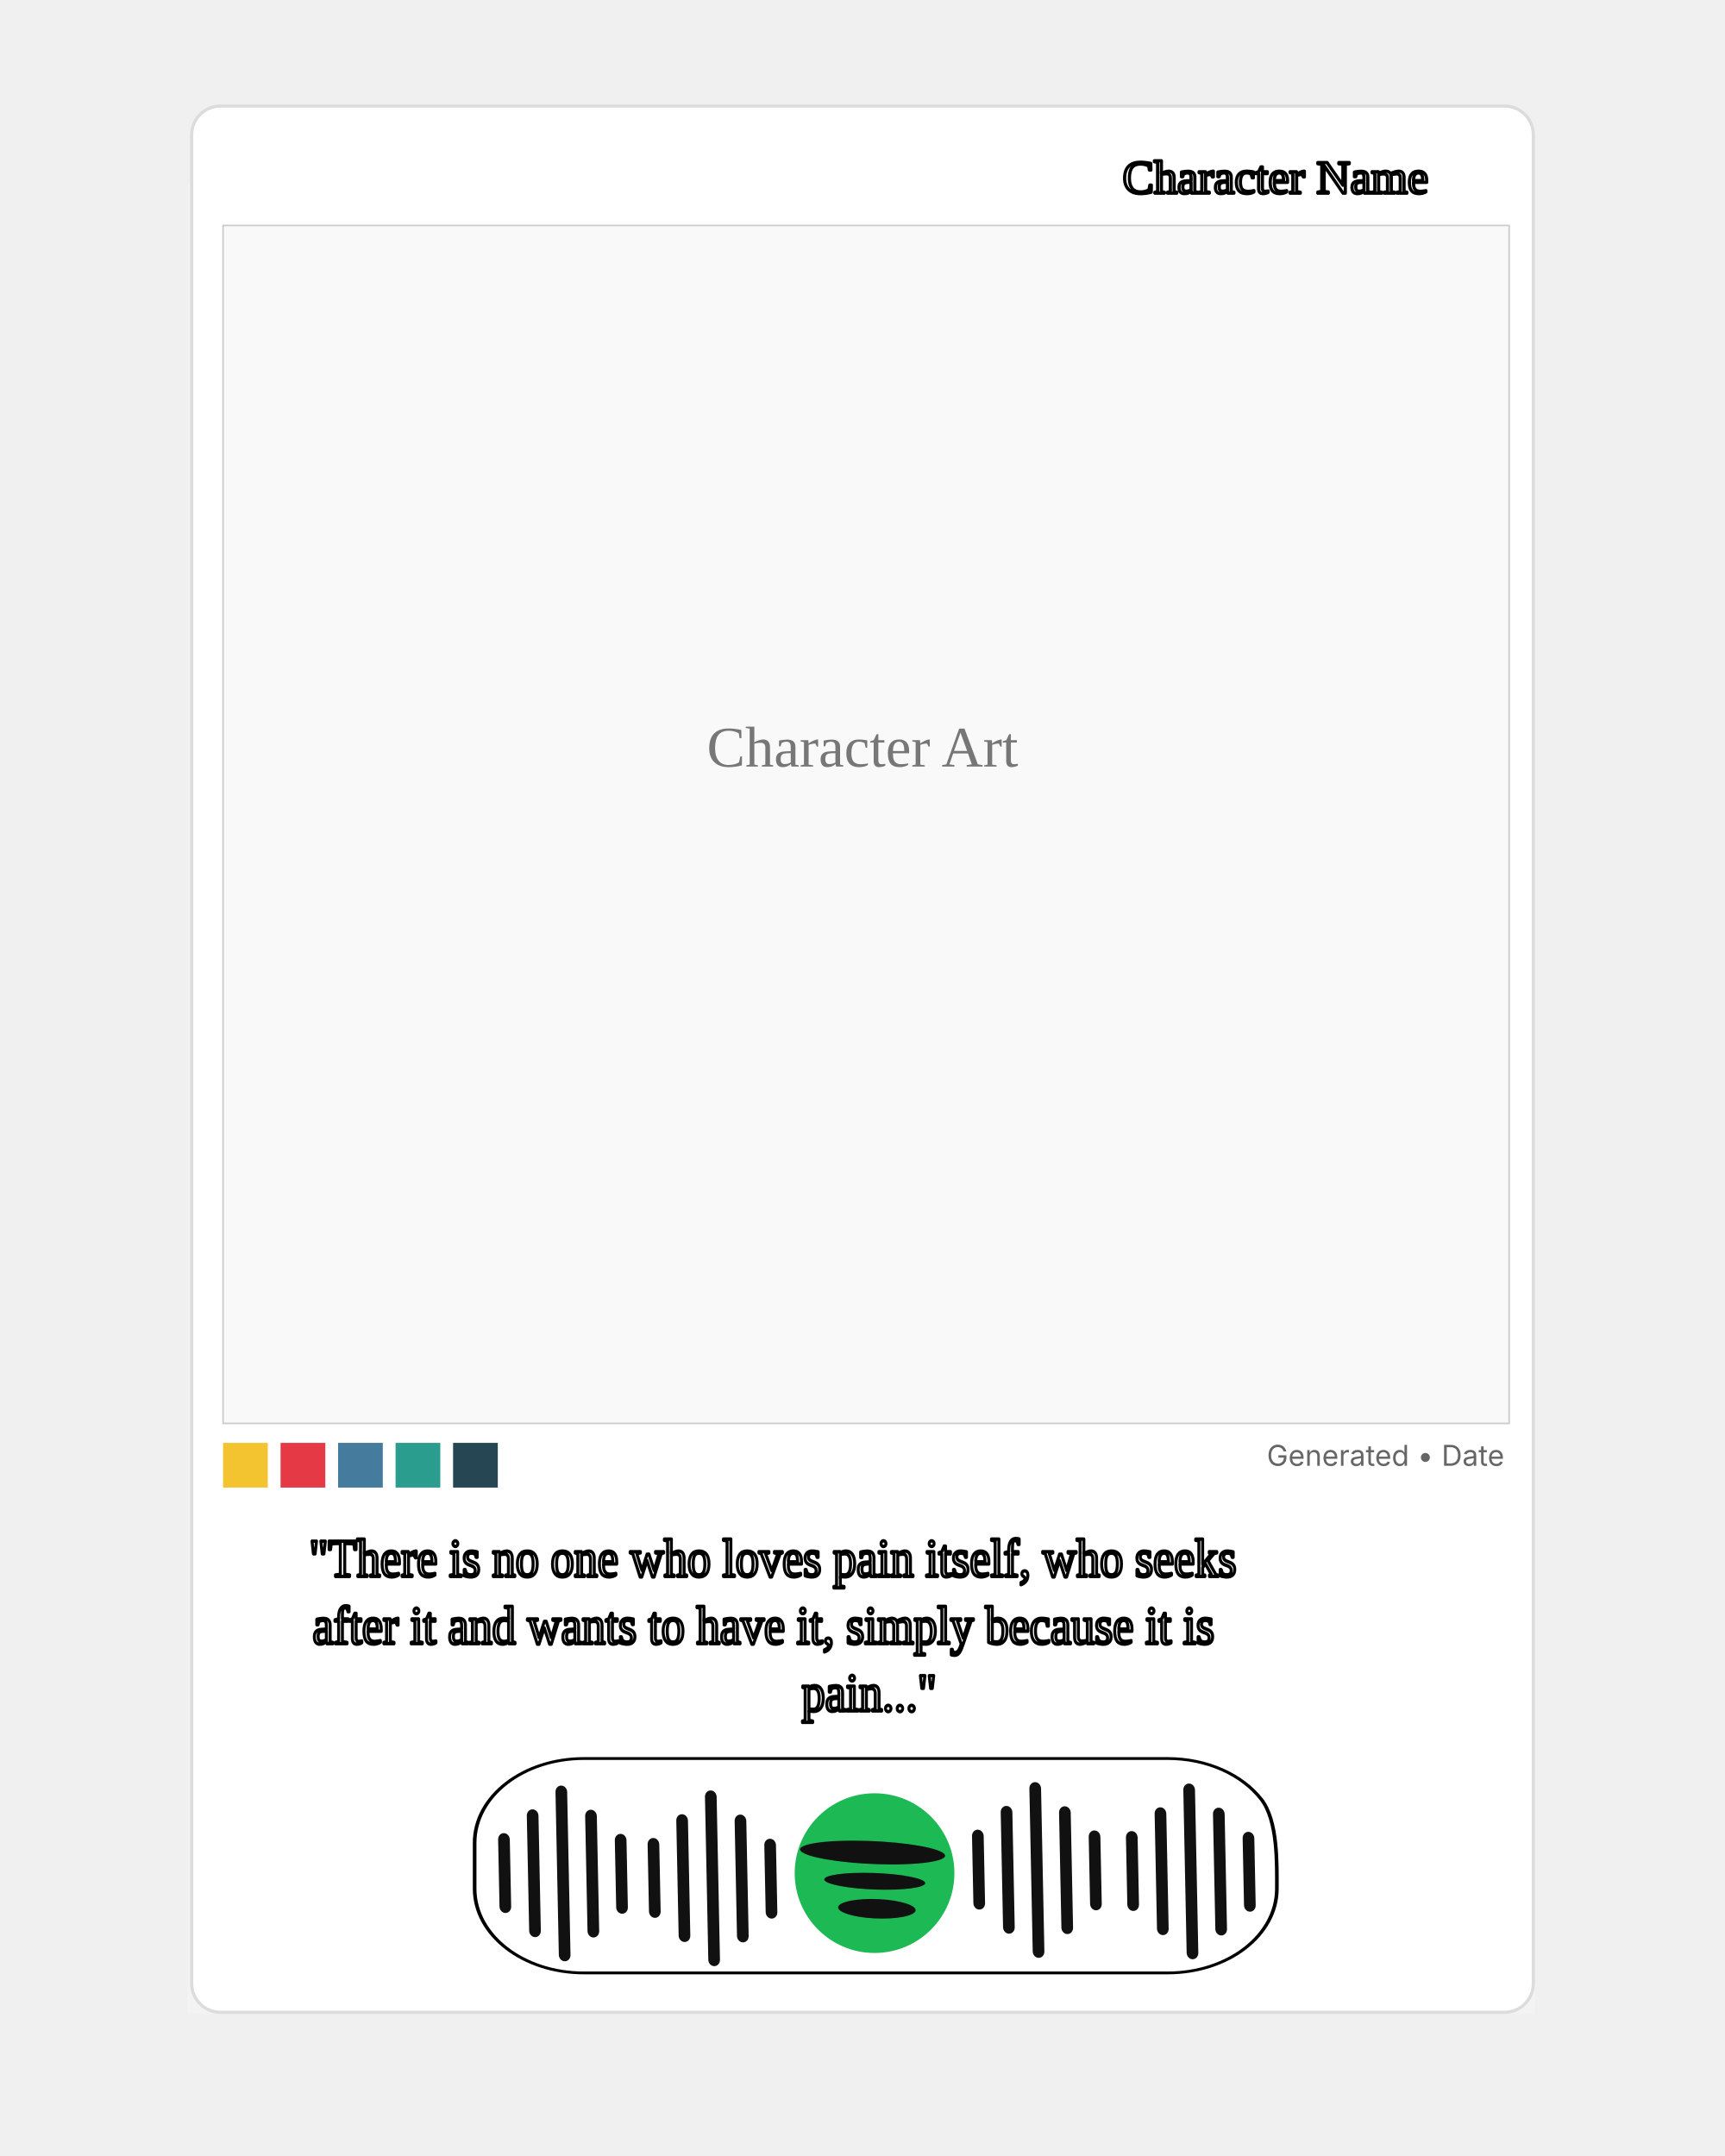
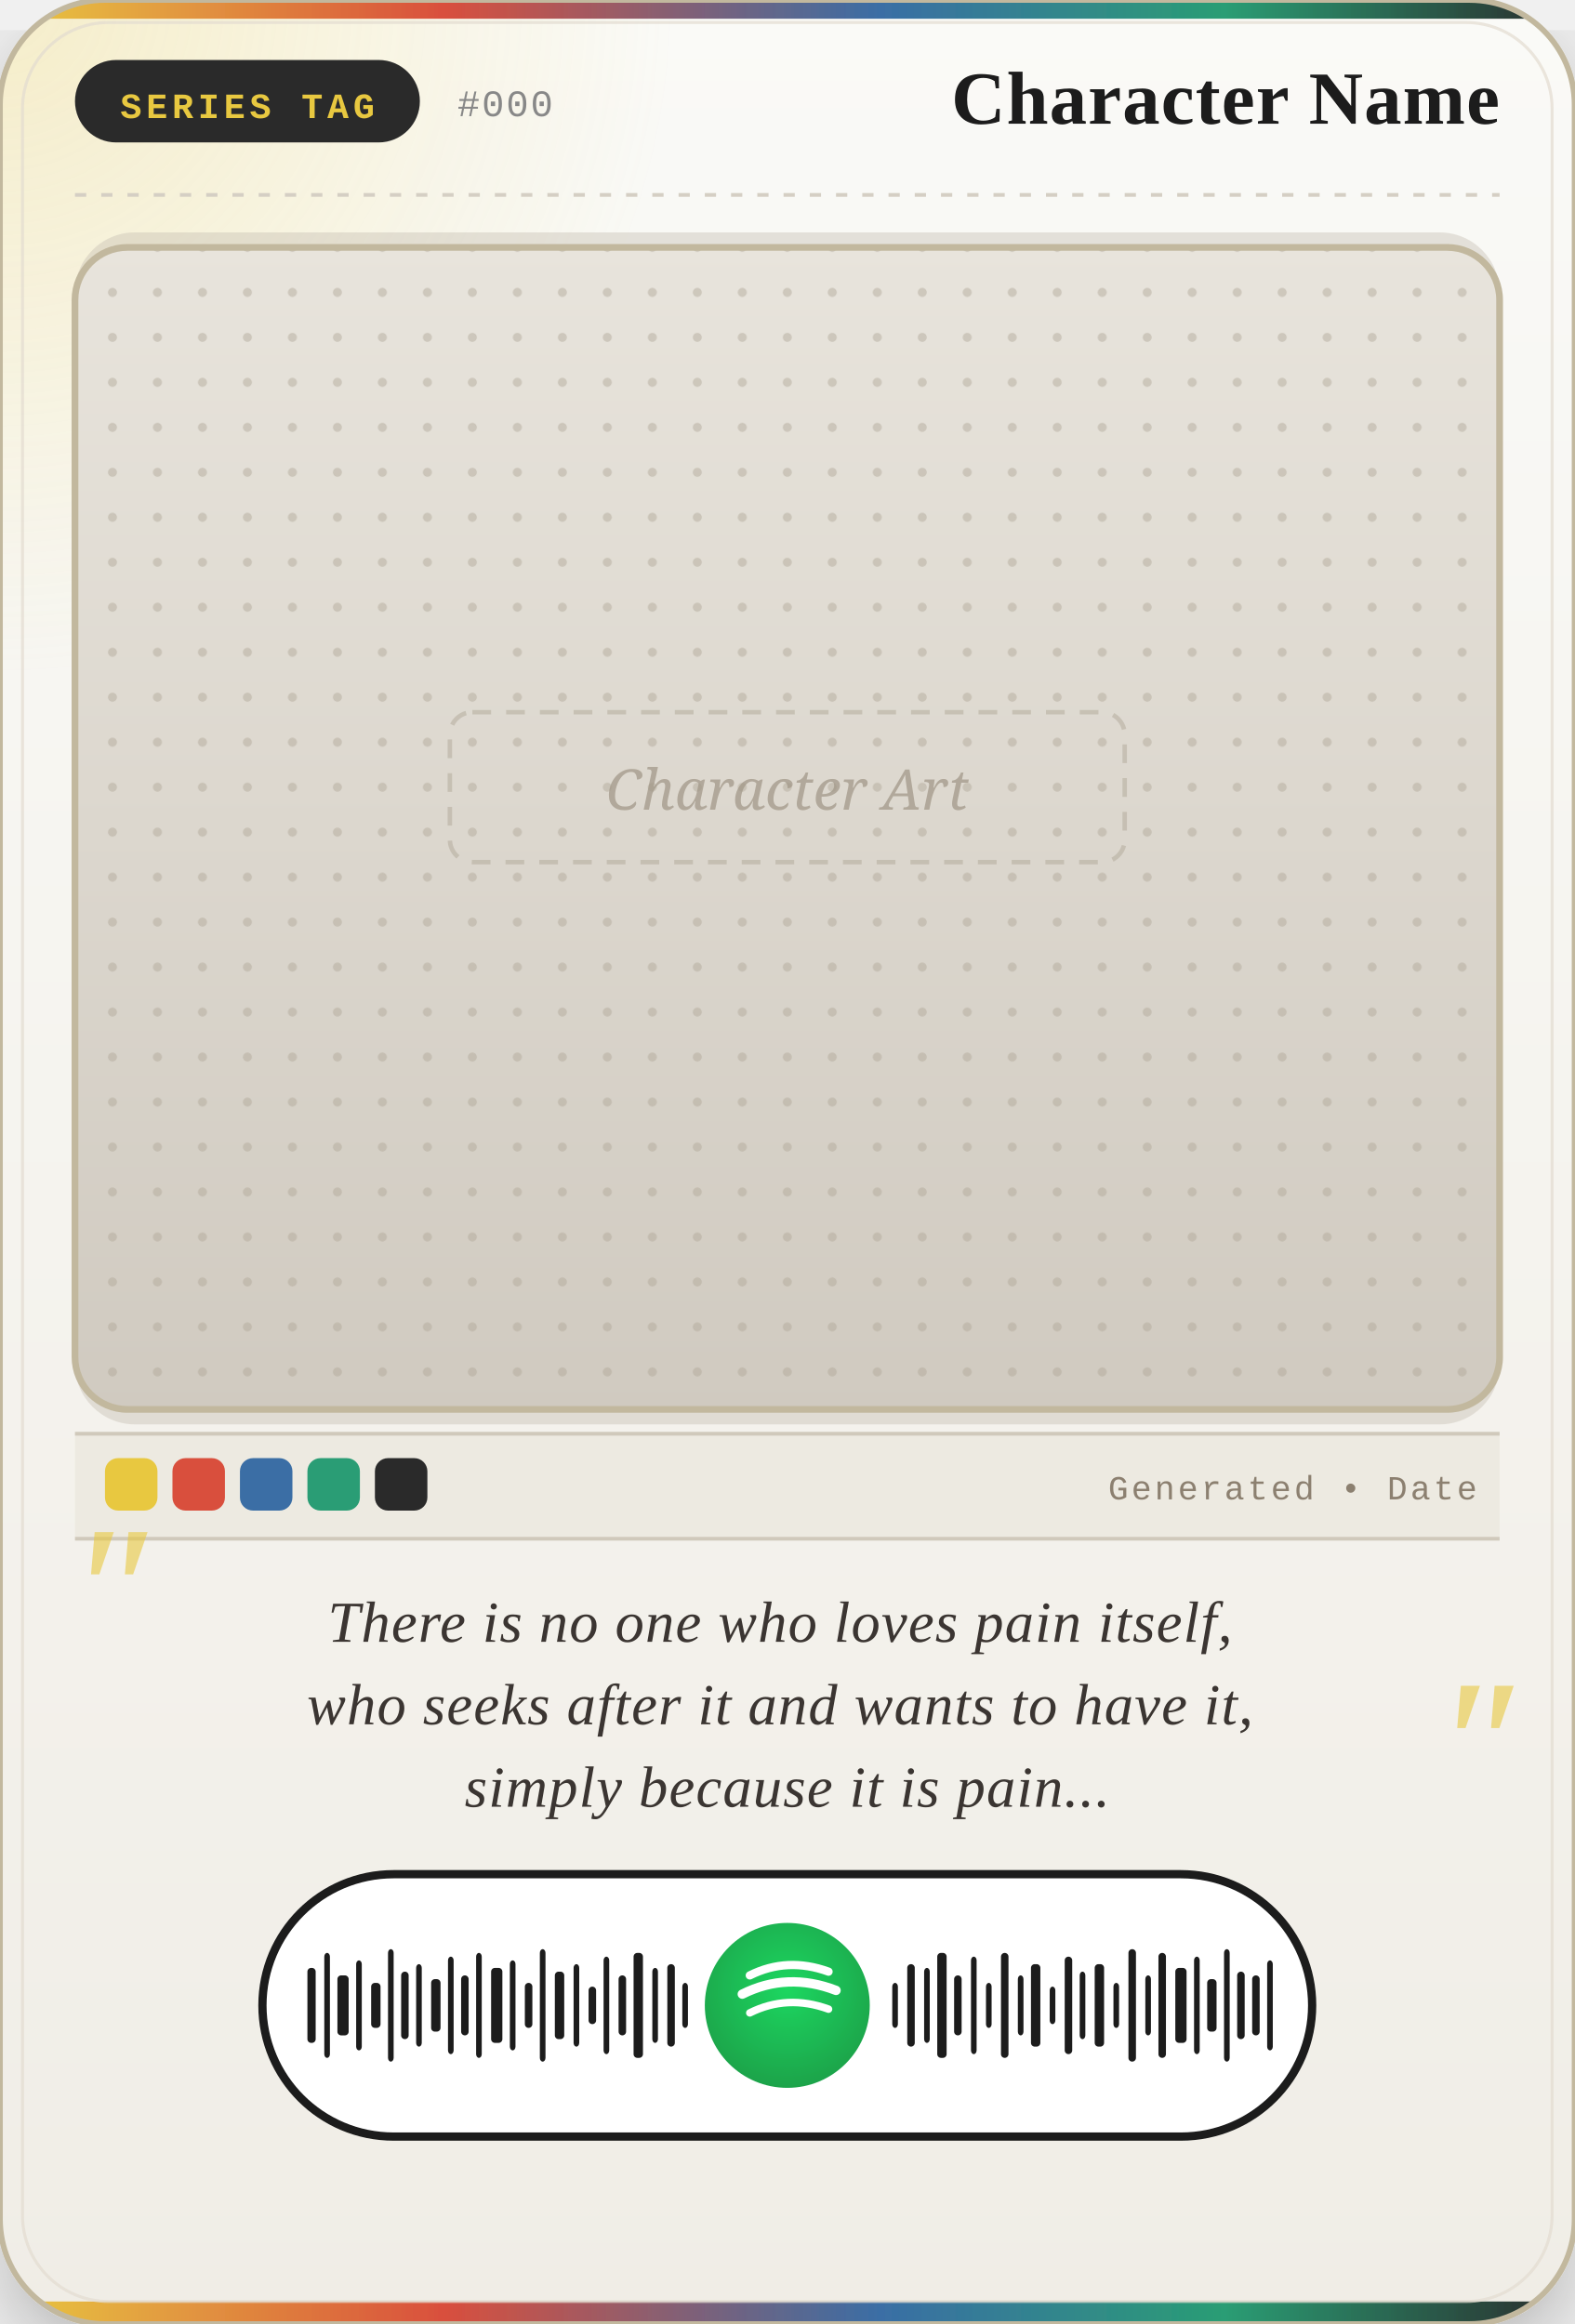
- <svg xmlns="http://www.w3.org/2000/svg" width="1080" height="1350" viewBox="0 0 1080 1350" version="1.1" id="svg22">
-   <defs id="defs22">
-     <rect x="656.145" y="134.246" width="289.609" height="67.877" id="rect27" />
-     <rect x="143.296" y="892.961" width="791.899" height="119.162" id="rect26" />
-     <rect x="146.313" y="891.453" width="784.358" height="182.514" id="rect25" />
-     <linearGradient id="swatch25">
-       <stop style="stop-color:#f9f9f9;stop-opacity:1;" offset="0" id="stop25" />
+ <svg xmlns="http://www.w3.org/2000/svg" viewBox="0 0 420 620" width="420" height="620" font-family="Georgia, 'Times New Roman', serif">
+   <defs>
+     <filter id="cardShadow" x="-10%" y="-10%" width="120%" height="120%">
+       <feDropShadow dx="0" dy="8" stdDeviation="16" flood-color="#000" flood-opacity="0.35" />
+     </filter>
+     <filter id="innerGlow">
+       <feComposite in="SourceGraphic" in2="SourceGraphic" operator="over" />
+       <feGaussianBlur stdDeviation="2" result="blur" />
+       <feComposite in="SourceGraphic" in2="blur" operator="over" />
+     </filter>
+     <filter id="noise">
+       <feTurbulence type="fractalNoise" baseFrequency="0.9" numOctaves="4" stitchTiles="stitch" result="noiseOut" />
+       <feColorMatrix type="saturate" values="0" in="noiseOut" result="grayNoise" />
+       <feBlend in="SourceGraphic" in2="grayNoise" mode="overlay" result="blend" />
+       <feComposite in="blend" in2="SourceGraphic" operator="in" />
+     </filter>
+     <linearGradient id="cardBg" x1="0" y1="0" x2="0" y2="1">
+       <stop offset="0%" stop-color="#FAFAF7" />
+       <stop offset="100%" stop-color="#F0EDE6" />
    </linearGradient>
-     <rect x="143.296" y="892.961" width="791.899" height="119.162" id="rect26-0" />
+     <linearGradient id="accentBar" x1="0" y1="0" x2="1" y2="0">
+       <stop offset="0%" stop-color="#E8C840" />
+       <stop offset="28%" stop-color="#D94F3D" />
+       <stop offset="56%" stop-color="#3A6EA5" />
+       <stop offset="78%" stop-color="#2A9D74" />
+       <stop offset="100%" stop-color="#2C2C2C" />
+     </linearGradient>
+     <linearGradient id="imgBg" x1="0" y1="0" x2="0" y2="1">
+       <stop offset="0%" stop-color="#E8E4DC" />
+       <stop offset="100%" stop-color="#D0CAC0" />
+     </linearGradient>
+     <radialGradient id="cornerDeco" cx="0%" cy="0%" r="100%">
+       <stop offset="0%" stop-color="#E8C840" stop-opacity="0.25" />
+       <stop offset="100%" stop-color="#E8C840" stop-opacity="0" />
+     </radialGradient>
+     <radialGradient id="spotifyGreen" cx="50%" cy="40%" r="60%">
+       <stop offset="0%" stop-color="#1ED760" />
+       <stop offset="100%" stop-color="#1AA34A" />
+     </radialGradient>
+     <clipPath id="cardClip">
+       <rect x="0" y="0" width="420" height="620" rx="28" ry="28" />
+     </clipPath>
+     <clipPath id="imgClip">
+       <rect x="20" y="66" width="380" height="310" rx="14" ry="14" />
+     </clipPath>
+     <pattern id="dotPattern" x="0" y="0" width="12" height="12" patternUnits="userSpaceOnUse">
+       <circle cx="6" cy="6" r="1.2" fill="#B0A898" fill-opacity="0.45" />
+     </pattern>
  </defs>
-   <rect width="843.184" height="1146.369" fill="#f3f3f3" id="rect1" x="117.654" y="114.637" style="stroke-width:0.826" />
-   <rect x="120" y="66.425" width="840" height="1193.575" rx="18" fill="#ffffff" stroke="#dcdcdc" stroke-width="1.966" id="rect2" />
-   <g fill="#111111" id="g22-1-4" transform="matrix(0.9132652,0.0058513,0.02042624,1.000269,-175.6013,66.97962)" style="stroke-width:1.046">
-     <rect x="612" y="1080" width="8" height="50" rx="4" id="rect18-3-7" style="stroke-width:1.046" />
-     <rect x="632" y="1065" width="8" height="80" rx="4" id="rect19-7-6" style="stroke-width:1.046" />
-     <rect x="652" y="1050" width="8" height="110" rx="4" id="rect20-59-5" style="stroke-width:1.046" />
-     <rect x="672" y="1065" width="8" height="80" rx="4" id="rect21-2-6" style="stroke-width:1.046" />
-     <rect x="692" y="1080" width="8" height="50" rx="4" id="rect22-8-9" style="stroke-width:1.046" />
+   <g filter="url(#cardShadow)">
+     <rect x="0" y="0" width="420" height="620" rx="28" ry="28" fill="url(#cardBg)" />
+     <rect x="0" y="0" width="180" height="180" rx="28" ry="0" fill="url(#cornerDeco)" clip-path="url(#cardClip)" />
+     <rect x="0" y="0" width="420" height="5" rx="0" fill="url(#accentBar)" clip-path="url(#cardClip)" />
+     <rect x="20" y="16" width="92" height="22" rx="11" fill="#2C2C2C" />
+     <text x="66" y="31.5" text-anchor="middle" font-family="'Courier New', monospace" font-size="9.5" font-weight="700" fill="#E8C840" letter-spacing="1.2">SERIES TAG</text>
+     <text x="122" y="31" font-family="'Courier New', monospace" font-size="10" fill="#888" font-weight="400" letter-spacing="0.5">#000</text>
+     <text x="400" y="33" text-anchor="end" font-family="Georgia, 'Times New Roman', serif" font-size="20" font-weight="700" fill="#1A1A1A" letter-spacing="0.3">Character Name</text>
+     <line x1="20" y1="52" x2="400" y2="52" stroke="#D5CFC4" stroke-width="1" stroke-dasharray="3 4" />
+     <rect x="20" y="62" width="380" height="318" rx="16" fill="#C4BCAF" opacity="0.4" />
+     <rect x="20" y="66" width="380" height="310" rx="14" fill="url(#imgBg)" clip-path="url(#imgClip)" />
+     <rect x="20" y="66" width="380" height="310" rx="14" fill="url(#dotPattern)" clip-path="url(#imgClip)" />
+     <text x="210" y="216" text-anchor="middle" font-family="Georgia, serif" font-size="15" fill="#9E9484" font-style="italic" opacity="0.7">Character Art</text>
+     <rect x="120" y="190" width="180" height="40" rx="6" fill="none" stroke="#B0A898" stroke-width="1.2" stroke-dasharray="5 4" opacity="0.5" />
+     <rect x="20" y="66" width="380" height="310" rx="14" fill="none" stroke="#C2B89E" stroke-width="1.8" />
+     <rect x="20" y="382" width="380" height="28" rx="0" fill="#EDEAE1" />
+     <rect x="20" y="382" width="380" height="1" fill="#D0C9BB" />
+     <rect x="20" y="410" width="380" height="1" fill="#D0C9BB" />
+     <rect x="28" y="389" width="14" height="14" rx="3.5" fill="#E8C840" />
+     <rect x="46" y="389" width="14" height="14" rx="3.5" fill="#D94F3D" />
+     <rect x="64" y="389" width="14" height="14" rx="3.5" fill="#3A6EA5" />
+     <rect x="82" y="389" width="14" height="14" rx="3.5" fill="#2A9D74" />
+     <rect x="100" y="389" width="14" height="14" rx="3.5" fill="#2C2C2C" />
+     <text x="394" y="400" text-anchor="end" font-family="'Courier New', monospace" font-size="9" fill="#8C8070" letter-spacing="0.8">Generated • Date</text>
+     <text text-anchor="middle" font-family="Georgia, 'Times New Roman', serif" font-size="15.5" font-style="italic" fill="#3A3530" letter-spacing="0.3">
+       <tspan x="210" y="438">There is no one who loves pain itself,</tspan>
+       <tspan x="210" dy="22">who seeks after it and wants to have it,</tspan>
+       <tspan x="210" dy="22">simply because it is pain...</tspan>
+     </text>
+     <text x="18" y="443" font-family="Georgia, serif" font-size="48" fill="#E8C840" opacity="0.60" font-style="italic">"</text>
+     <text x="402" y="484" text-anchor="end" font-family="Georgia, serif" font-size="48" fill="#E8C840" opacity="0.60" font-style="italic">"</text>
+     <rect x="70" y="500" width="280" height="70" rx="35" fill="white" stroke="#1A1A1A" stroke-width="2.2" />
+     <circle cx="210" cy="535" r="22" fill="url(#spotifyGreen)" />
+     <path d="M200 527 Q210 522 221 526" stroke="white" stroke-width="2.2" fill="none" stroke-linecap="round" />
+     <path d="M198 532 Q210 526 223 531" stroke="white" stroke-width="2.5" fill="none" stroke-linecap="round" />
+     <path d="M200 537 Q210 532 221 536" stroke="white" stroke-width="2" fill="none" stroke-linecap="round" />
+     <g fill="#1A1A1A">
+       <rect x="82" y="525" width="2.2" height="20" rx="1" />
+       <rect x="86.5" y="521" width="1.5" height="28" rx="1" />
+       <rect x="90" y="527" width="3" height="16" rx="1" />
+       <rect x="95" y="523" width="1.5" height="24" rx="1" />
+       <rect x="99" y="529" width="2.5" height="12" rx="1" />
+       <rect x="103.5" y="520" width="1.5" height="30" rx="1" />
+       <rect x="107" y="526" width="2" height="18" rx="1" />
+       <rect x="111" y="524" width="1.5" height="22" rx="1" />
+       <rect x="115" y="528" width="2.5" height="14" rx="1" />
+       <rect x="119.5" y="522" width="1.5" height="26" rx="1" />
+       <rect x="123" y="527" width="2" height="16" rx="1" />
+       <rect x="127" y="521" width="1.5" height="28" rx="1" />
+       <rect x="131" y="525" width="3" height="20" rx="1" />
+       <rect x="136" y="523" width="1.5" height="24" rx="1" />
+       <rect x="140" y="529" width="2" height="12" rx="1" />
+       <rect x="144" y="520" width="1.5" height="30" rx="1" />
+       <rect x="148" y="526" width="2.5" height="18" rx="1" />
+       <rect x="153" y="524" width="1.5" height="22" rx="1" />
+       <rect x="157" y="530" width="2" height="10" rx="1" />
+       <rect x="161" y="522" width="1.5" height="26" rx="1" />
+       <rect x="165" y="527" width="2" height="16" rx="1" />
+       <rect x="169" y="521" width="2.5" height="28" rx="1" />
+       <rect x="174" y="525" width="1.5" height="20" rx="1" />
+       <rect x="178" y="524" width="2" height="22" rx="1" />
+       <rect x="182" y="529" width="1.5" height="12" rx="1" />
+     </g>
+     <g fill="#1A1A1A">
+       <rect x="238" y="529" width="1.5" height="12" rx="1" />
+       <rect x="242" y="524" width="2" height="22" rx="1" />
+       <rect x="246.5" y="525" width="1.5" height="20" rx="1" />
+       <rect x="250" y="521" width="2.5" height="28" rx="1" />
+       <rect x="254.5" y="527" width="2" height="16" rx="1" />
+       <rect x="259" y="522" width="1.5" height="26" rx="1" />
+       <rect x="263" y="529" width="1.5" height="12" rx="1" />
+       <rect x="267" y="521" width="2" height="28" rx="1" />
+       <rect x="271.5" y="527" width="1.5" height="16" rx="1" />
+       <rect x="275" y="524" width="2.5" height="22" rx="1" />
+       <rect x="280" y="530" width="1.5" height="10" rx="1" />
+       <rect x="284" y="522" width="2" height="26" rx="1" />
+       <rect x="288" y="526" width="1.5" height="18" rx="1" />
+       <rect x="292" y="524" width="2.5" height="22" rx="1" />
+       <rect x="297" y="529" width="1.5" height="12" rx="1" />
+       <rect x="301" y="520" width="2" height="30" rx="1" />
+       <rect x="305.5" y="527" width="1.5" height="16" rx="1" />
+       <rect x="309" y="521" width="2" height="28" rx="1" />
+       <rect x="313.5" y="525" width="3" height="20" rx="1" />
+       <rect x="318.5" y="522" width="1.5" height="26" rx="1" />
+       <rect x="322" y="528" width="2.5" height="14" rx="1" />
+       <rect x="326.5" y="520" width="1.5" height="30" rx="1" />
+       <rect x="330" y="526" width="2" height="18" rx="1" />
+       <rect x="334" y="527" width="2" height="16" rx="1" />
+       <rect x="338" y="523" width="1.5" height="24" rx="1" />
+     </g>
+     <rect x="0" y="614" width="420" height="6" rx="0" fill="url(#accentBar)" clip-path="url(#cardClip)" />
+     <rect x="0" y="0" width="420" height="620" rx="28" ry="28" fill="none" stroke="#C2B89E" stroke-width="1.5" />
+     <rect x="6" y="6" width="408" height="608" rx="23" ry="23" fill="none" stroke="#E2DBD0" stroke-width="0.8" opacity="0.7" />
  </g>
-   <g fill="#111111" id="g22-1" transform="matrix(0.9132652,0.0058513,0.02042624,1.000269,123.8827,62.65476)" style="stroke-width:1.046">
-     <rect x="612" y="1080" width="8" height="50" rx="4" id="rect18-3" style="stroke-width:1.046" />
-     <rect x="632" y="1065" width="8" height="80" rx="4" id="rect19-7" style="stroke-width:1.046" />
-     <rect x="652" y="1050" width="8" height="110" rx="4" id="rect20-59" style="stroke-width:1.046" />
-     <rect x="672" y="1065" width="8" height="80" rx="4" id="rect21-2" style="stroke-width:1.046" />
-     <rect x="692" y="1080" width="8" height="50" rx="4" id="rect22-8" style="stroke-width:1.046" />
-   </g>
-   <g fill="#111111" id="g22-1-3" transform="matrix(0.9132652,0.0058513,0.02042624,1.000269,-269.1879,63.92934)" style="stroke-width:1.046">
-     <rect x="612" y="1080" width="8" height="50" rx="4" id="rect18-3-2" style="stroke-width:1.046" />
-     <rect x="632" y="1065" width="8" height="80" rx="4" id="rect19-7-0" style="stroke-width:1.046" />
-     <rect x="652" y="1050" width="8" height="110" rx="4" id="rect20-59-6" style="stroke-width:1.046" />
-     <rect x="672" y="1065" width="8" height="80" rx="4" id="rect21-2-1" style="stroke-width:1.046" />
-     <rect x="692" y="1080" width="8" height="50" rx="4" id="rect22-8-5" style="stroke-width:1.046" />
-   </g>
-   <g fill="#111111" id="g22-1-7" transform="matrix(0.9132652,0.0058513,0.02042624,1.000269,27.50737,61.7785)" style="stroke-width:1.046">
-     <rect x="612" y="1080" width="8" height="50" rx="4" id="rect18-3-1" style="stroke-width:1.046" />
-     <rect x="632" y="1065" width="8" height="80" rx="4" id="rect19-7-2" style="stroke-width:1.046" />
-     <rect x="652" y="1050" width="8" height="110" rx="4" id="rect20-59-9" style="stroke-width:1.046" />
-     <rect x="672" y="1065" width="8" height="80" rx="4" id="rect21-2-3" style="stroke-width:1.046" />
-     <rect x="692" y="1080" width="8" height="50" rx="4" id="rect22-8-1" style="stroke-width:1.046" />
-   </g>
-   <rect x="139.665" y="141.173" width="805.196" height="750.112" fill="#f9f9f9" stroke="#cccccc" id="rect3" style="stroke-width:1" />
-   <text x="540" y="480" font-size="36" text-anchor="middle" fill="#777" id="text4">
- Character Art
- </text>
-   <rect x="200" y="860" width="680" height="110" fill="#fff2a8" stroke="#e0d07a" id="rect5" style="display:none;mix-blend-mode:darken;fill:none;fill-opacity:1" />
-   <text x="941.844" y="917.821" text-anchor="end" font-size="18px" font-family="Inter" fill="#666666" id="text8">Generated • Date</text>
-   <g transform="translate(139.6648,903.4637)" id="g12">
-     <rect x="0" y="0" width="28" height="28" fill="#f4c430" id="rect8" />
-     <rect x="36" y="0" width="28" height="28" fill="#e63946" id="rect9" />
-     <rect x="72" y="0" width="28" height="28" fill="#457b9d" id="rect10" />
-     <rect x="108" y="0" width="28" height="28" fill="#2a9d8f" id="rect11" />
-     <rect x="144" y="0" width="28" height="28" fill="#264653" id="rect12" />
-   </g>
-   <circle cx="547.542" cy="1172.877" r="50" fill="#1db954" id="circle22" />
-   <g id="layer2" />
-   <rect style="fill:none;fill-opacity:1" id="rect23" width="22.626" height="1.508" x="345.419" y="1191.62" rx="4" />
-   <path style="fill:#f9f9f9;fill-opacity:0;stroke:#000000;stroke-width:1.757;stroke-linecap:round;stroke-linejoin:round;stroke-miterlimit:15.3;stroke-dasharray:none;stroke-opacity:1;paint-order:stroke fill markers" id="rect24" width="387.654" height="134.246" x="340.894" y="1105.642" d="m 393.687,1105.642 h 282.067 c 19.249,0 36.028,10.198 45.251,25.509 8.067,13.392 7.543,40.115 7.543,55.944 v 0 c 0,29.247 -23.546,52.793 -52.793,52.793 H 393.687 c -29.247,0 -52.793,-23.546 -52.793,-52.793 v -28.659 c 0,-29.247 23.546,-52.793 52.793,-52.793 z" ry="52.793" transform="matrix(1.295671,0,0,1,-144.5271,-4.52514)" />
-   <text xml:space="preserve" id="text25" style="fill:#f9f9f9;text-orientation:auto;writing-mode:lr-tb;direction:ltr;fill-opacity:0;stroke:#000000;stroke-opacity:1;stroke-linejoin:round;stroke-miterlimit:15.3;stroke-width:2;stroke-dasharray:none;stroke-linecap:round;paint-order:stroke fill markers;white-space:pre;shape-inside:url(#rect25)" />
-   <text xml:space="preserve" id="text26" style="font-size:29.333px;text-align:center;writing-mode:lr-tb;direction:ltr;white-space:pre;shape-inside:url(#rect26);fill:#f9f9f9;fill-opacity:0;stroke:#000000;stroke-width:1.866;stroke-linecap:round;stroke-linejoin:round;stroke-miterlimit:15.3;stroke-dasharray:none;stroke-opacity:1;paint-order:stroke fill markers" x="-1193.883" y="0" transform="matrix(1,0,0,1.148286,15.0838,-68.09665)">
-     <tspan x="178.452" y="918.914" id="tspan1">"There is no one who loves pain itself, who seeks </tspan>
-     <tspan x="180.687" y="955.581" id="tspan2">after it and wants to have it, simply because it is </tspan>
-     <tspan x="486.846" y="992.247" id="tspan3">pain..."</tspan>
-   </text>
-   <g fill="#111111" id="g22-1-74" transform="matrix(0.9132652,0.0058513,0.02042624,1.000269,248.9406,-35.12094)" style="stroke-width:1.046">
-     <rect x="-433.561" y="1408.777" width="52.639" height="14.158" rx="26.32" id="rect18-3-5" style="stroke-width:1.123" transform="matrix(0.9999841,-0.00563092,0.5002766,0.8658657,0,0)" />
-     <rect x="-1431.226" y="2071.341" width="67.597" height="18.239" rx="33.798" id="rect19-7-25" style="stroke-width:1.37" transform="matrix(0.9999834,-0.00575761,0.8158788,0.5782229,0,0)" />
-     <rect x="-1821.583" y="2371.374" width="95.949" height="29.787" rx="47.974" id="rect20-59-4" style="stroke-width:1.479" transform="matrix(0.9999833,-0.00578349,0.8685147,0.4956635,0,0)" />
-   </g>
-   <text xml:space="preserve" id="text27" style="font-size:29.333px;writing-mode:lr-tb;direction:ltr;white-space:pre;shape-inside:url(#rect27);shape-padding:3.017;fill:#f9f9f9;fill-opacity:0;stroke:#000000;stroke-width:2;stroke-linecap:round;stroke-linejoin:round;stroke-miterlimit:15.3;stroke-dasharray:none;stroke-opacity:1;paint-order:stroke fill markers" transform="translate(43.74302,-42.23464)">
-     <tspan x="659.162" y="163.217" id="tspan4">Character Name</tspan>
-   </text>
</svg>
